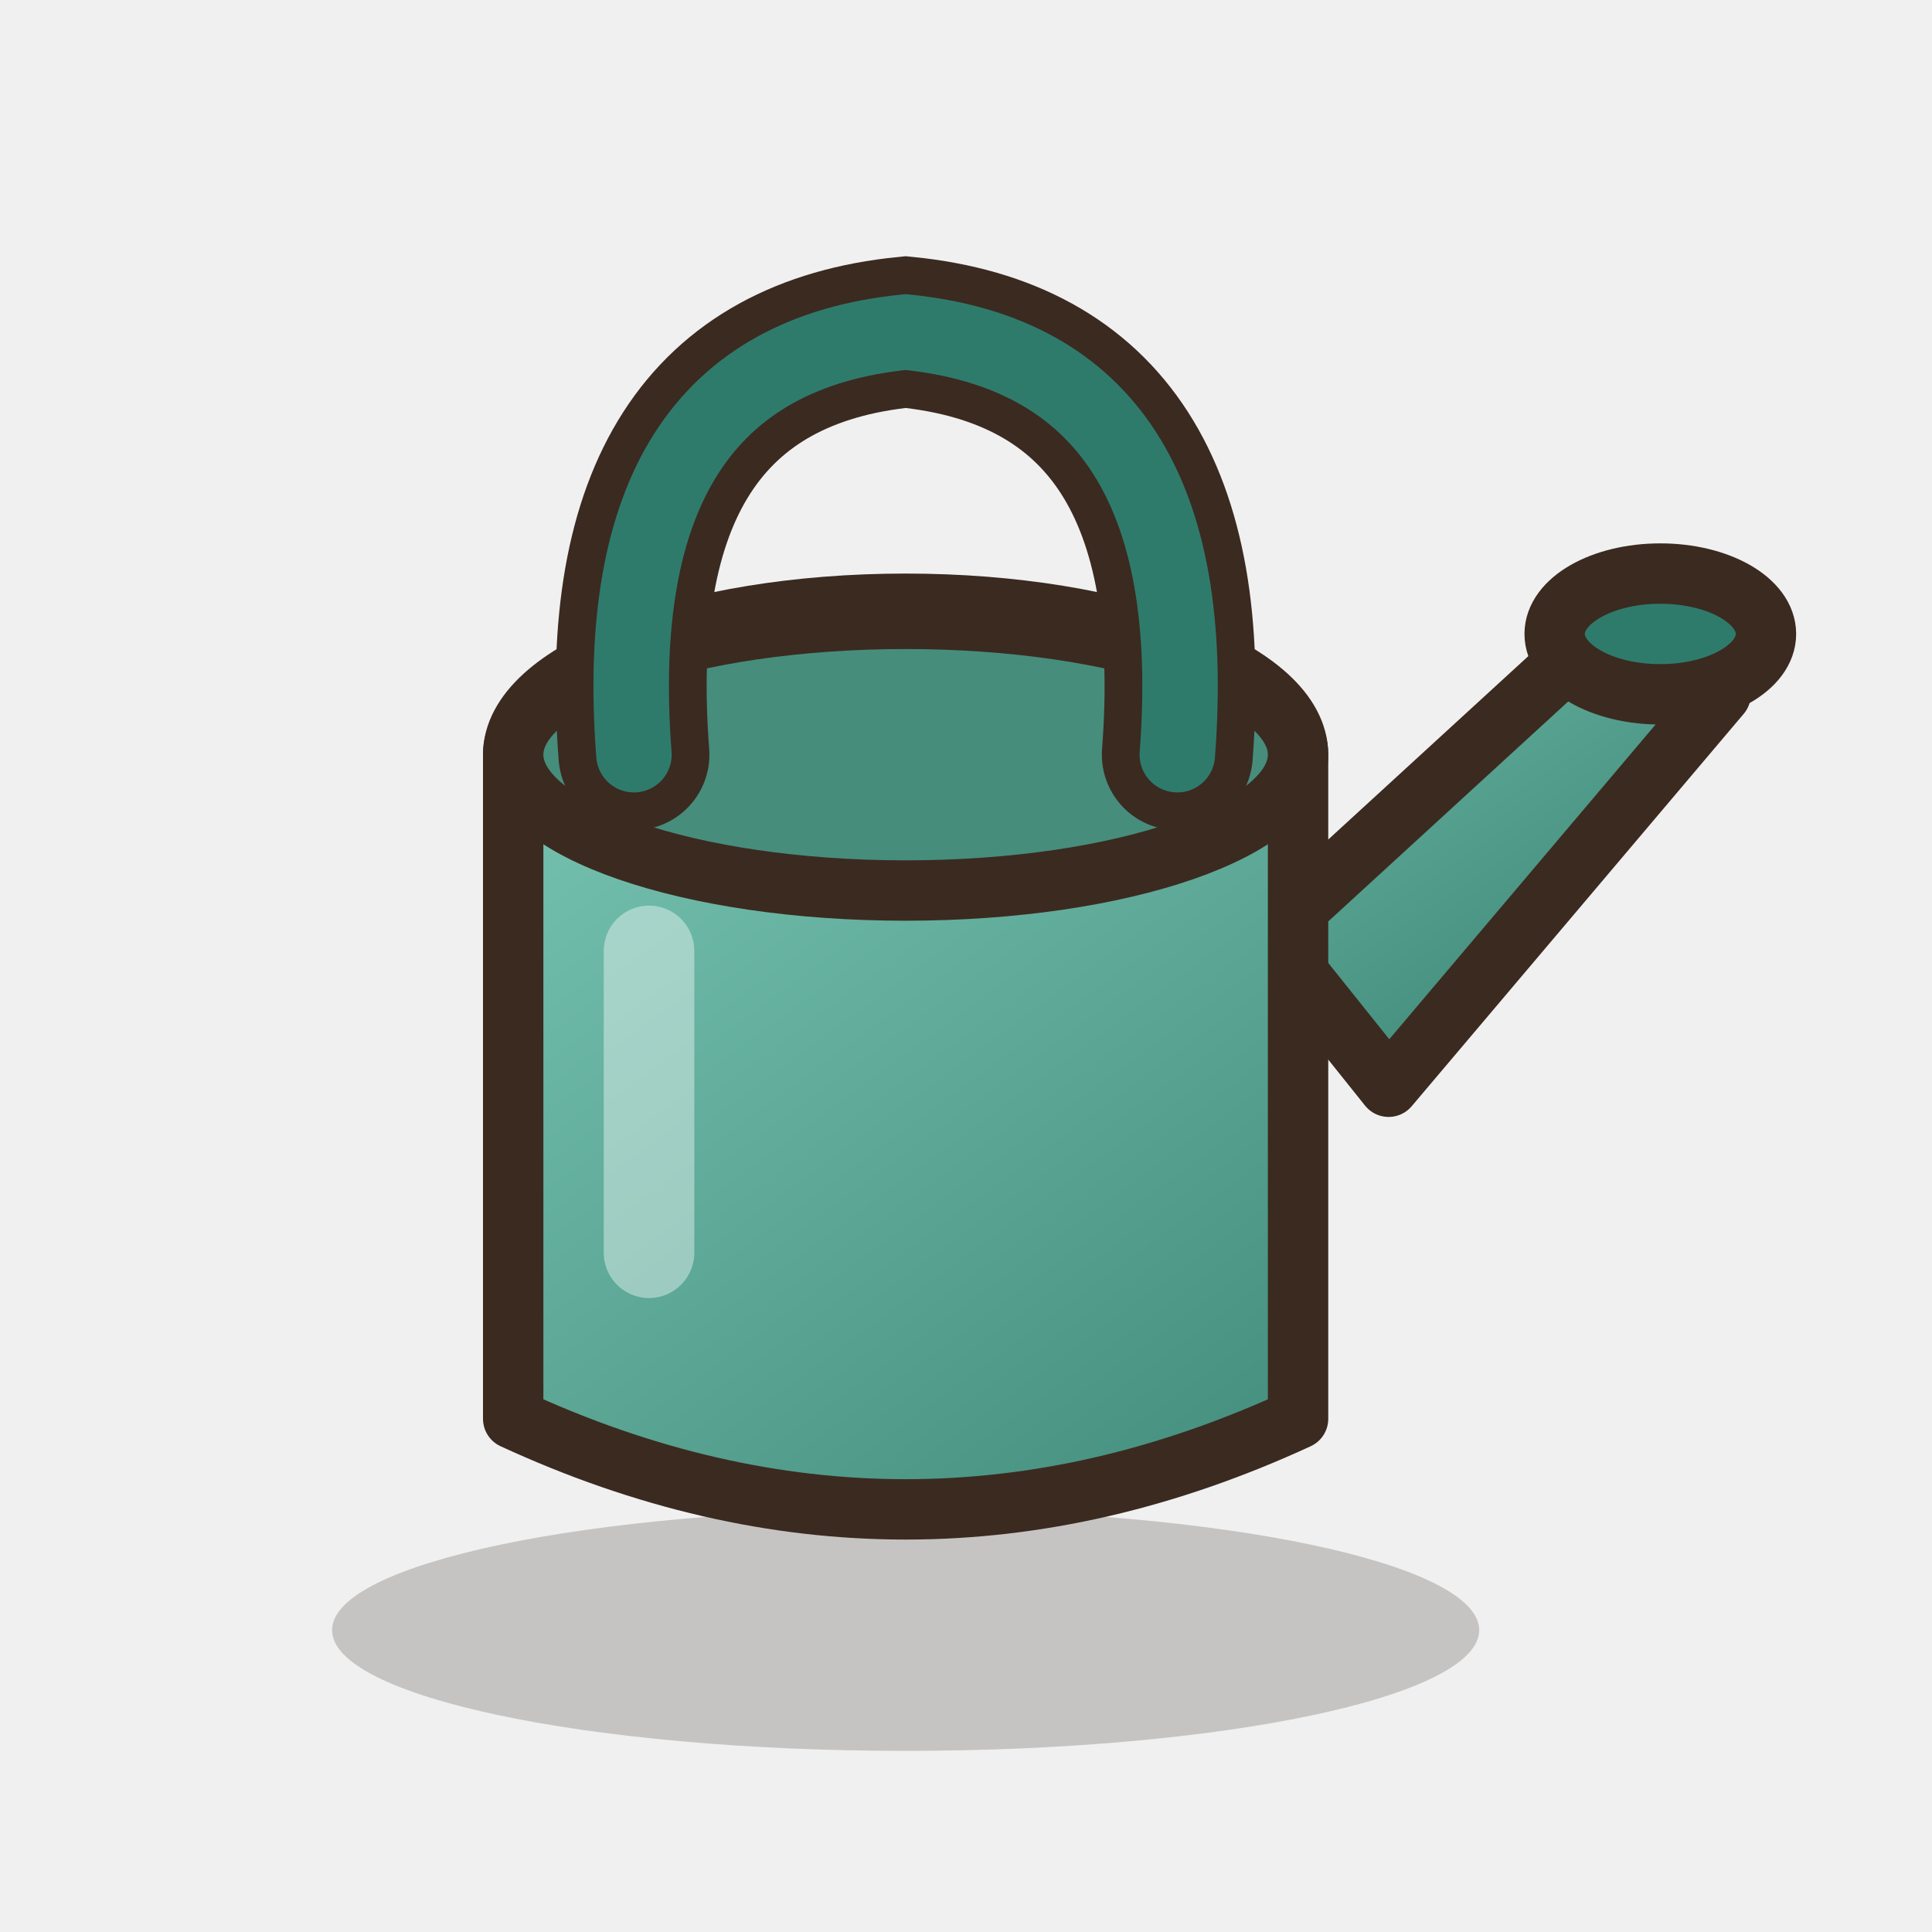
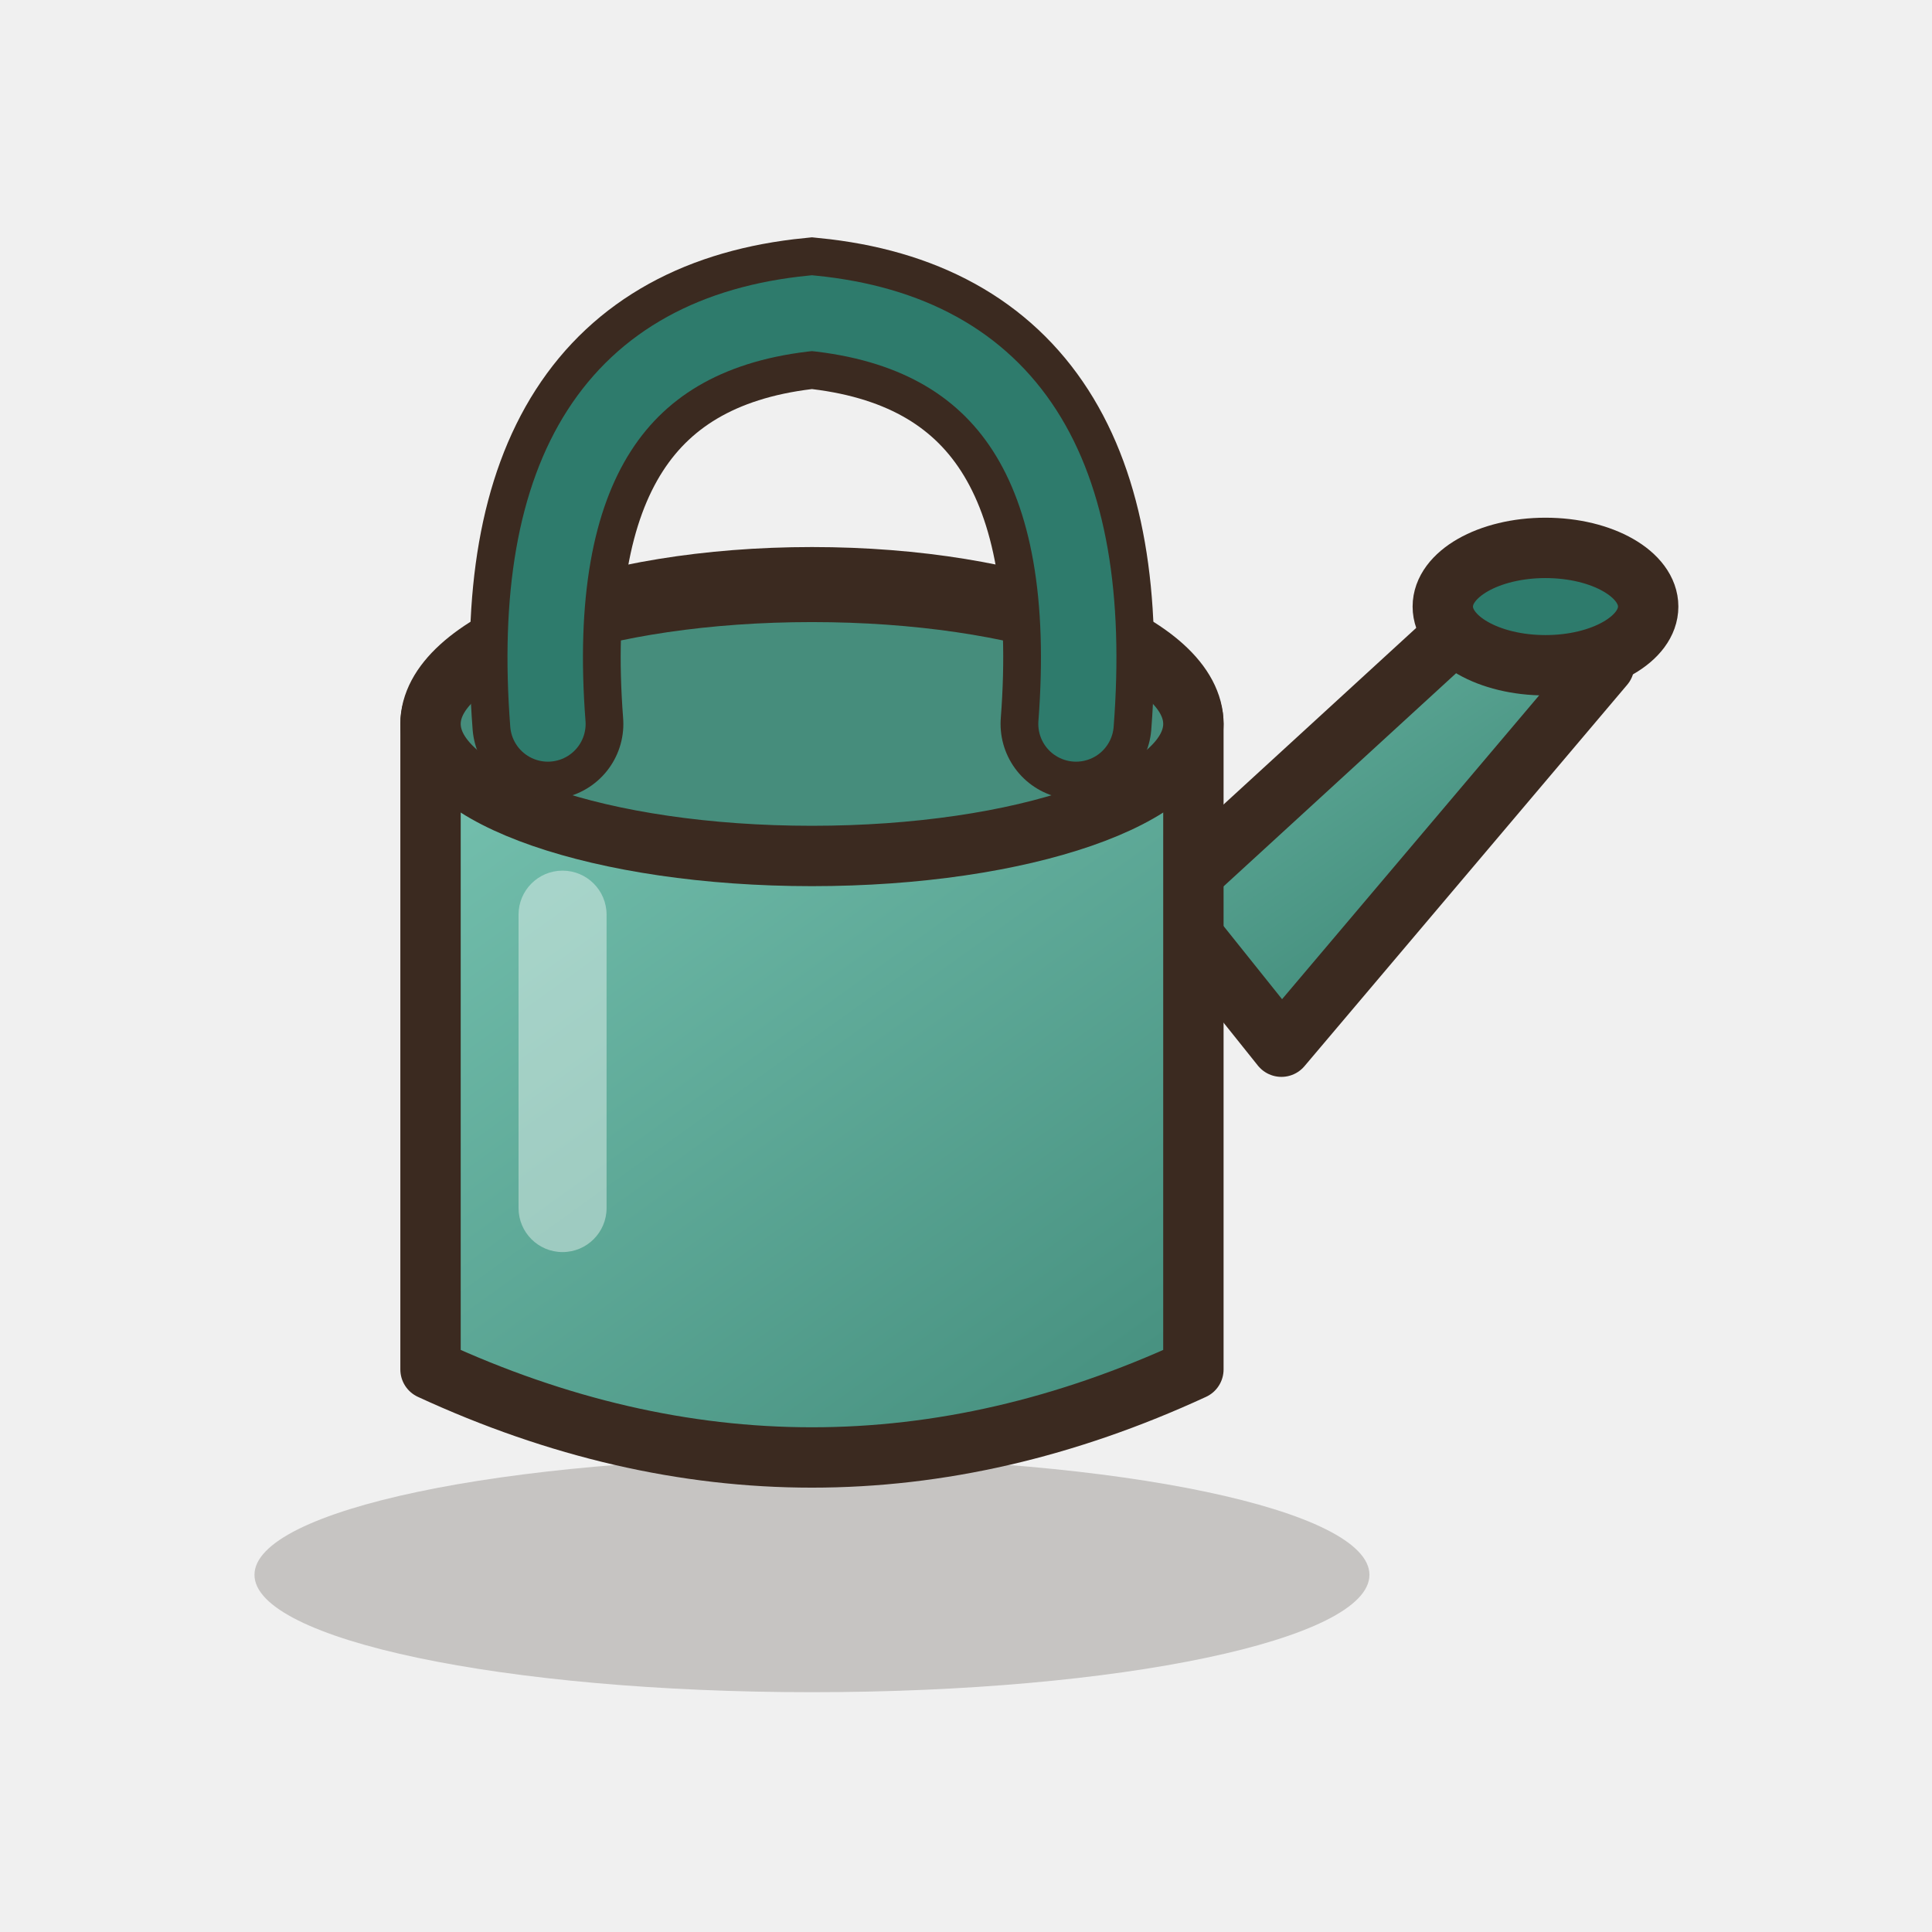
<svg xmlns="http://www.w3.org/2000/svg" width="128" height="128" viewBox="0 0 128 128">
  <defs>
    <linearGradient id="g0" x1="0.2" y1="0.05" x2="0.8" y2="1">
      <stop offset="0" stop-color="#65b09e" />
      <stop offset="1" stop-color="#3a8473" />
    </linearGradient>
    <linearGradient id="g1" x1="0.2" y1="0.05" x2="0.8" y2="1">
      <stop offset="0" stop-color="#76c2b0" />
      <stop offset="1" stop-color="#479180" />
    </linearGradient>
  </defs>
-   <ellipse cx="60" cy="108" rx="38" ry="8" fill="#1d140c" opacity="0.2" />
-   <path d="M84 62l24 -22l6 6l-22 26z" fill="url(#g0)" stroke="#3b2a20" stroke-width="4" stroke-linejoin="round" />
-   <ellipse cx="110" cy="42" rx="7" ry="4" fill="#2e7b6c" stroke="#3b2a20" stroke-width="4" stroke-linejoin="round" />
-   <path d="M34 50a26 10 0 0 1 52 0v44q-26 12 -52 0z" fill="url(#g1)" stroke="#3b2a20" stroke-width="4" stroke-linejoin="round" />
-   <ellipse cx="60" cy="50" rx="26" ry="9" fill="#468d7c" stroke="#3b2a20" stroke-width="4" stroke-linejoin="round" />
-   <path d="M42 50q-2 -26 18 -28q20 2 18 28" fill="none" stroke="#3b2a20" stroke-width="10" stroke-linecap="round" />
-   <path d="M42 50q-2 -26 18 -28q20 2 18 28" fill="none" stroke="#2e7b6c" stroke-width="5" stroke-linecap="round" />
-   <rect x="40" y="60" width="6" height="26" rx="3" fill="#ffffff" opacity="0.4" />
+   <g transform="translate(-4.523364 -0.635514) scale(0.9719626)">
+     <ellipse cx="60" cy="108" rx="38" ry="8" fill="#1d140c" opacity="0.2" />
+     <path d="M84 62l24 -22l6 6l-22 26z" fill="url(#g0)" stroke="#3b2a20" stroke-width="4.115" stroke-linejoin="round" />
+     <ellipse cx="110" cy="42" rx="7" ry="4" fill="#2e7b6c" stroke="#3b2a20" stroke-width="4.115" stroke-linejoin="round" />
+     <path d="M34 50a26 10 0 0 1 52 0v44q-26 12 -52 0z" fill="url(#g1)" stroke="#3b2a20" stroke-width="4.115" stroke-linejoin="round" />
+     <ellipse cx="60" cy="50" rx="26" ry="9" fill="#468d7c" stroke="#3b2a20" stroke-width="4.115" stroke-linejoin="round" />
+     <path d="M42 50q-2 -26 18 -28q20 2 18 28" fill="none" stroke="#3b2a20" stroke-width="10.288" stroke-linecap="round" />
+     <path d="M42 50q-2 -26 18 -28q20 2 18 28" fill="none" stroke="#2e7b6c" stroke-width="5.144" stroke-linecap="round" />
+     <rect x="40" y="60" width="6" height="26" rx="3" fill="#ffffff" opacity="0.4" />
+   </g>
</svg>
